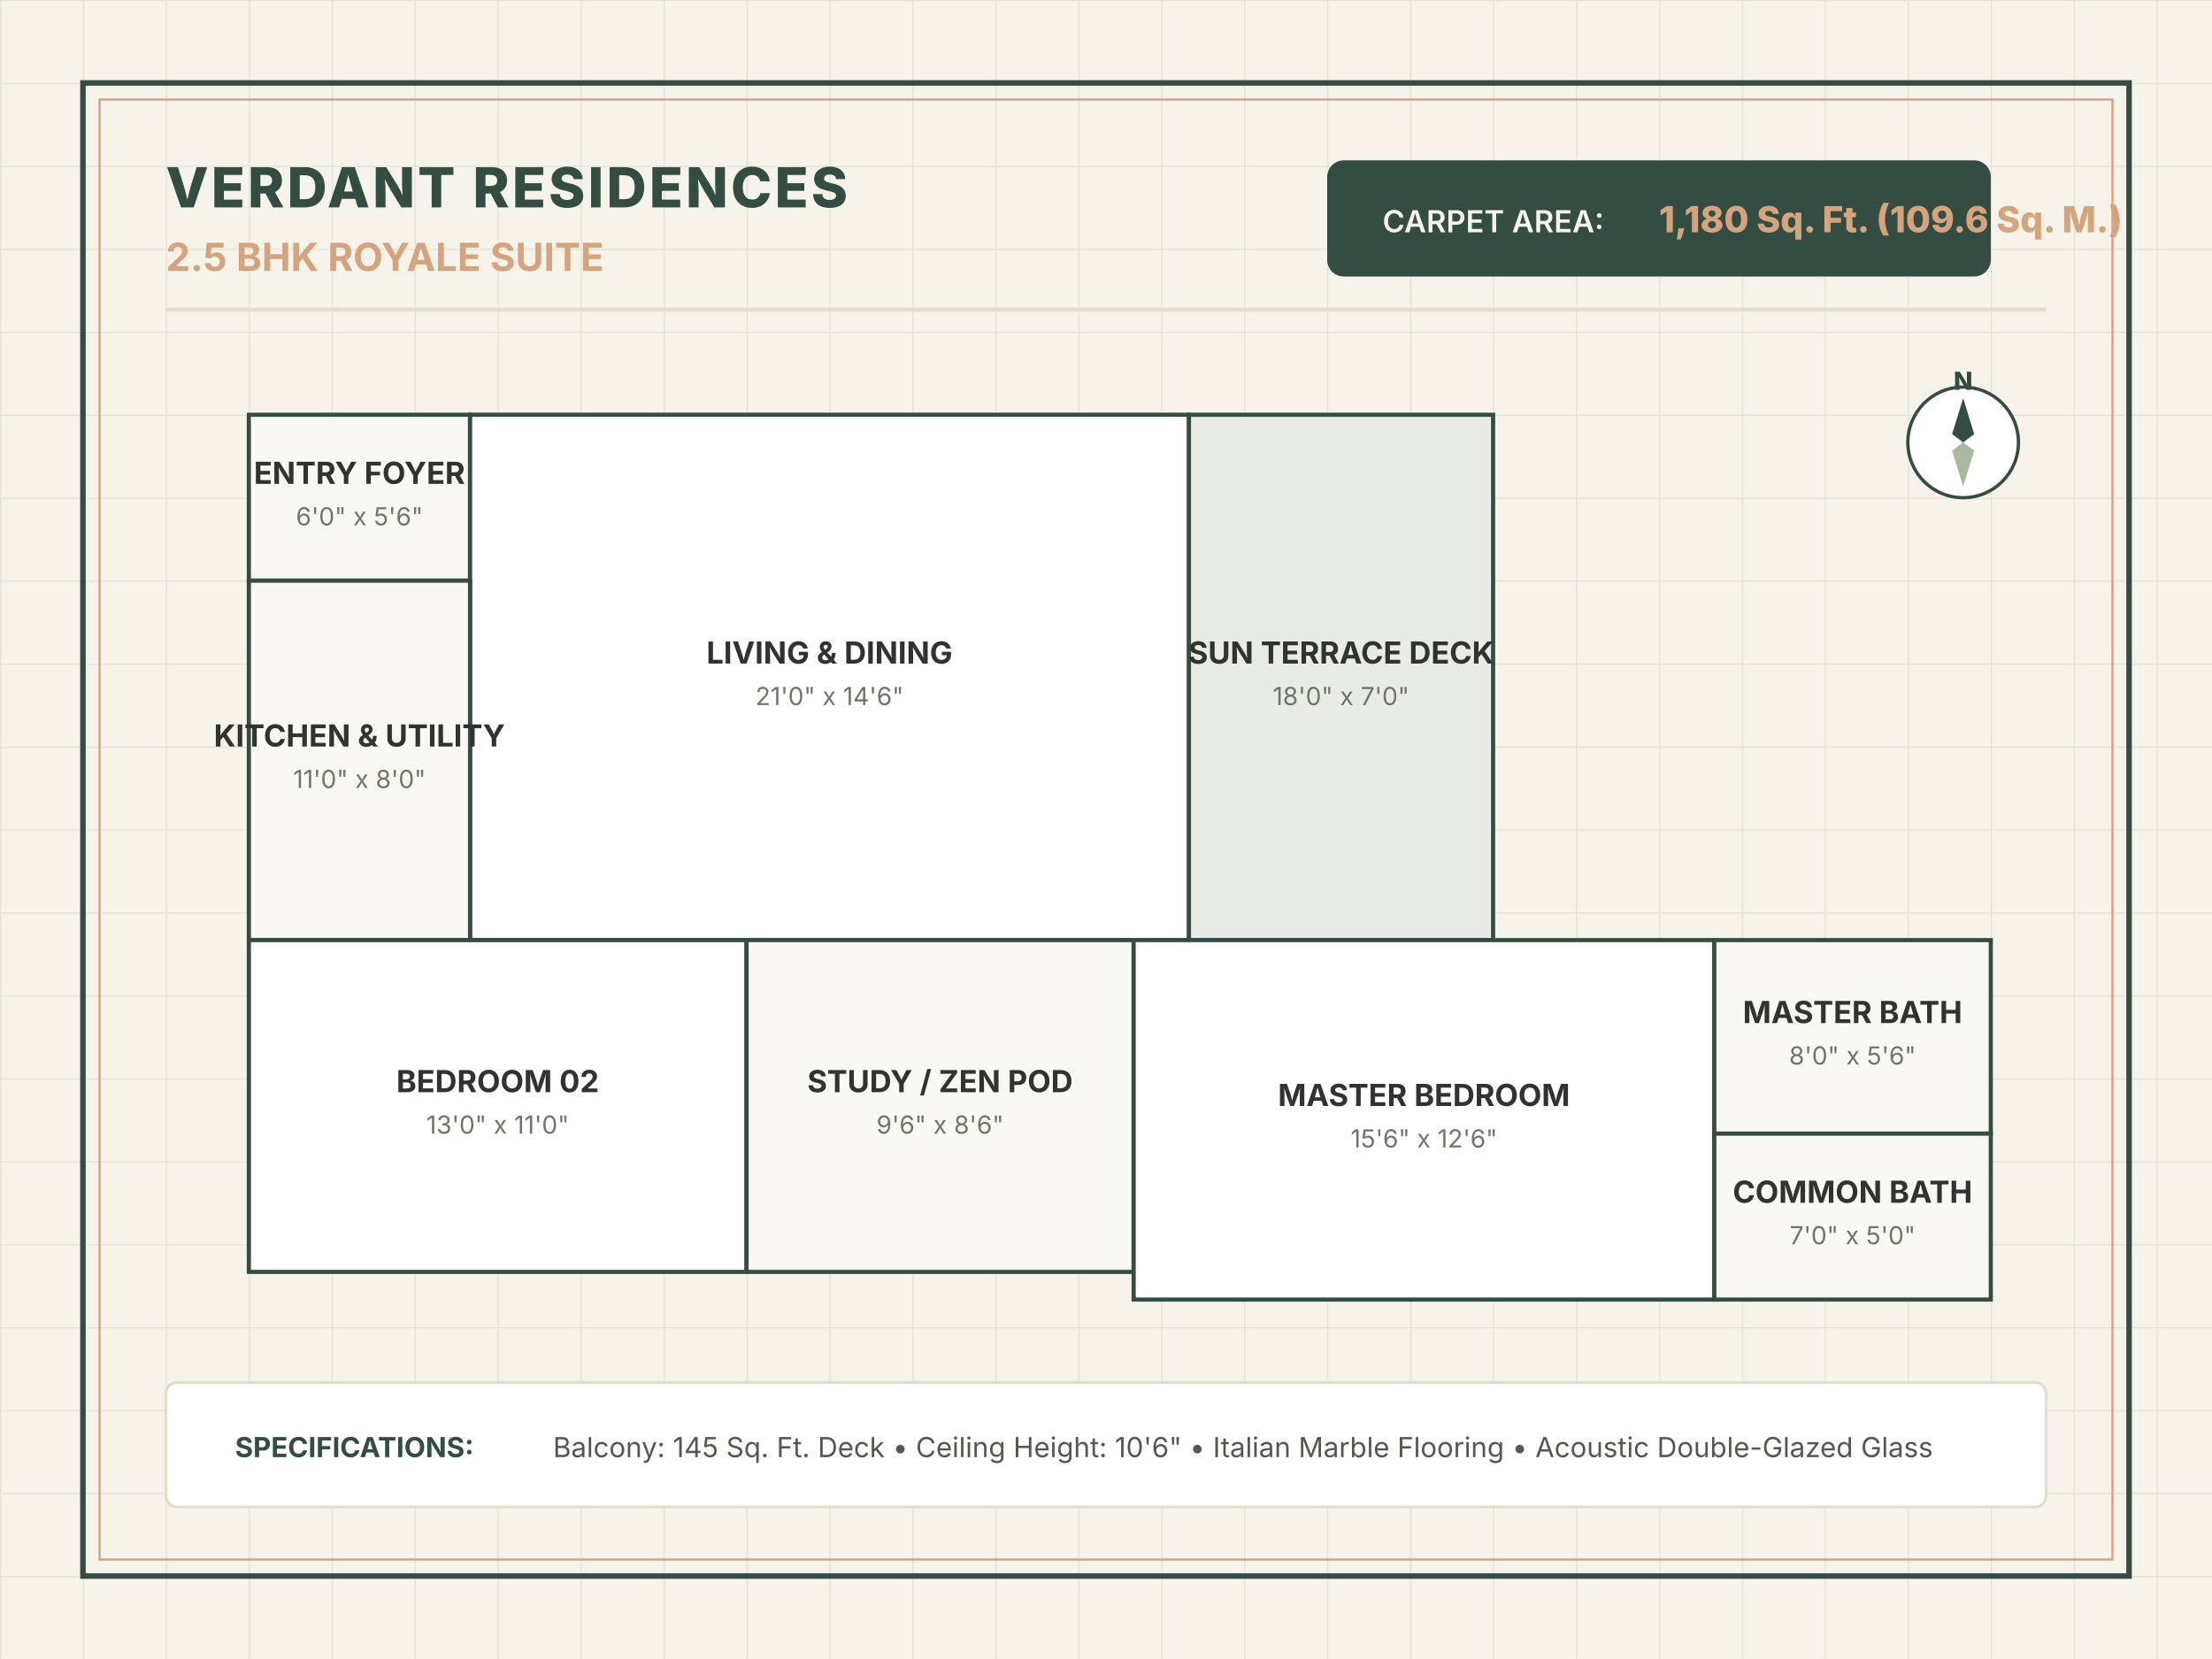
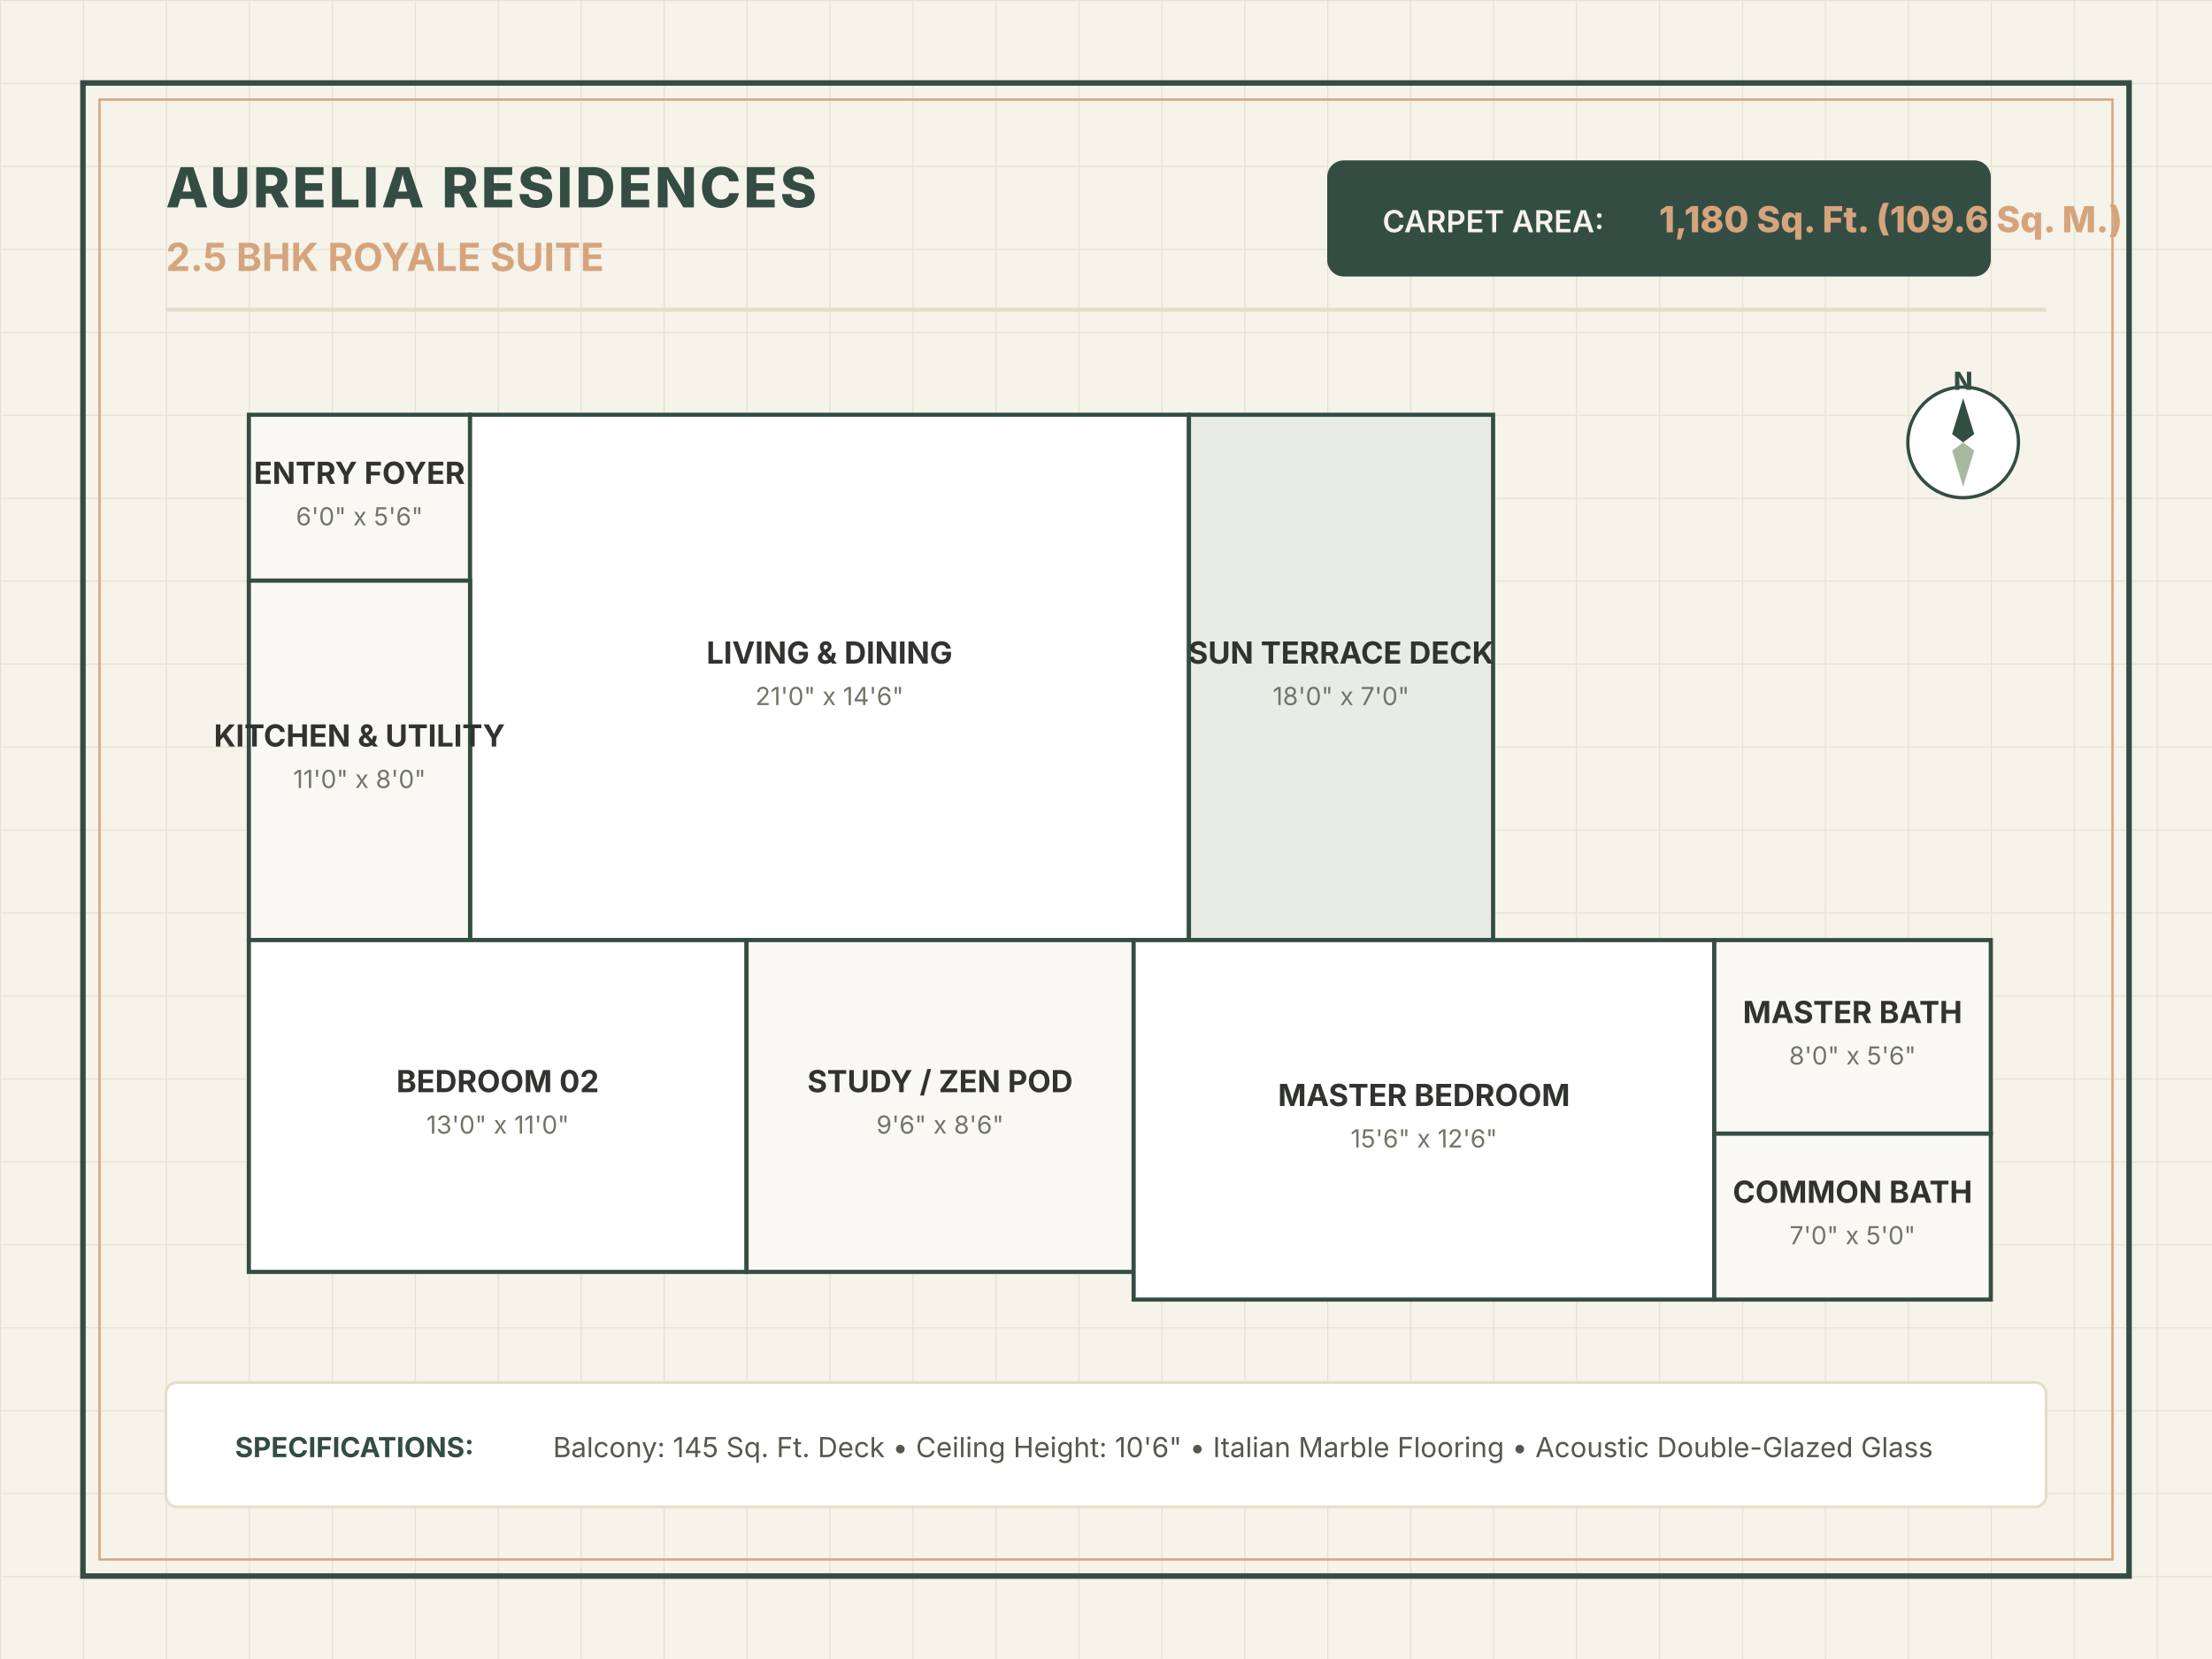
<svg xmlns="http://www.w3.org/2000/svg" viewBox="0 0 800 600" width="100%" height="100%" style="background:#F5F3EA; font-family:'Plus Jakarta Sans', Inter, sans-serif;">
  <defs>
    <pattern id="fp-grid" width="30" height="30" patternUnits="userSpaceOnUse">
      <path d="M 30 0 L 0 0 0 30" fill="none" stroke="#E6E2D1" stroke-width="0.8" />
    </pattern>
  </defs>
  <rect width="800" height="600" fill="#F5F3EA" />
  <rect width="800" height="600" fill="url(#fp-grid)" />
  <rect x="30" y="30" width="740" height="540" fill="none" stroke="#344D43" stroke-width="2" />
  <rect x="36" y="36" width="728" height="528" fill="none" stroke="#D6A47C" stroke-width="0.8" />
-   <text x="60" y="75" fill="#344D43" font-size="20" font-weight="800" letter-spacing="1">VERDANT RESIDENCES</text>
+   <text x="60" y="75" fill="#344D43" font-size="20" font-weight="800" letter-spacing="1">AURELIA RESIDENCES</text>
  <text x="60" y="98" fill="#D6A47C" font-size="14" font-weight="700">2.5 BHK ROYALE SUITE</text>
  <line x1="60" y1="112" x2="740" y2="112" stroke="#E2DEC9" stroke-width="1.5" />
  <g transform="translate(480, 58)">
    <rect x="0" y="0" width="240" height="42" rx="6" fill="#344D43" />
    <text x="20" y="26" fill="#F5F3EA" font-size="11" font-weight="600">CARPET AREA:</text>
    <text x="120" y="26" fill="#D6A47C" font-size="13" font-weight="800">1,180 Sq. Ft. (109.6 Sq. M.)</text>
  </g>
  <g transform="translate(710, 160)">
    <circle cx="0" cy="0" r="20" fill="#FFFFFF" stroke="#344D43" stroke-width="1.2" />
    <polygon points="0,-16 4,-3 0,0 -4,-3" fill="#344D43" />
    <polygon points="0,16 4,3 0,0 -4,3" fill="#A8B9A0" />
    <text x="0" y="-19" text-anchor="middle" fill="#344D43" font-size="9" font-weight="800">N</text>
  </g>
  <g transform="translate(20, 20)">
    <g>
      <rect x="70" y="130" width="80" height="60" fill="#FAF8F2" stroke="#344D43" stroke-width="1.5" />
      <text x="110.0" y="155.0" text-anchor="middle" fill="#30332F" font-size="11" font-weight="700">ENTRY FOYER</text>
      <text x="110.0" y="170.0" text-anchor="middle" fill="#717568" font-size="9">6'0" x 5'6"</text>
    </g>
    <g>
      <rect x="150" y="130" width="260" height="190" fill="#FFFFFF" stroke="#344D43" stroke-width="1.5" />
      <text x="280.0" y="220.0" text-anchor="middle" fill="#30332F" font-size="11" font-weight="700">LIVING &amp; DINING</text>
      <text x="280.0" y="235.0" text-anchor="middle" fill="#717568" font-size="9">21'0" x 14'6"</text>
    </g>
    <g>
      <rect x="410" y="130" width="110" height="190" fill="#E8ECE5" stroke="#344D43" stroke-width="1.5" />
      <text x="465.0" y="220.0" text-anchor="middle" fill="#30332F" font-size="11" font-weight="700">SUN TERRACE DECK</text>
      <text x="465.0" y="235.0" text-anchor="middle" fill="#717568" font-size="9">18'0" x 7'0"</text>
    </g>
    <g>
      <rect x="70" y="190" width="80" height="130" fill="#FAF8F2" stroke="#344D43" stroke-width="1.5" />
      <text x="110.0" y="250.0" text-anchor="middle" fill="#30332F" font-size="11" font-weight="700">KITCHEN &amp; UTILITY</text>
      <text x="110.0" y="265.0" text-anchor="middle" fill="#717568" font-size="9">11'0" x 8'0"</text>
    </g>
    <g>
      <rect x="70" y="320" width="180" height="120" fill="#FFFFFF" stroke="#344D43" stroke-width="1.5" />
      <text x="160.0" y="375.0" text-anchor="middle" fill="#30332F" font-size="11" font-weight="700">BEDROOM 02</text>
      <text x="160.0" y="390.0" text-anchor="middle" fill="#717568" font-size="9">13'0" x 11'0"</text>
    </g>
    <g>
      <rect x="250" y="320" width="140" height="120" fill="#FAF8F2" stroke="#344D43" stroke-width="1.5" />
      <text x="320.0" y="375.0" text-anchor="middle" fill="#30332F" font-size="11" font-weight="700">STUDY / ZEN POD</text>
      <text x="320.0" y="390.0" text-anchor="middle" fill="#717568" font-size="9">9'6" x 8'6"</text>
    </g>
    <g>
      <rect x="390" y="320" width="210" height="130" fill="#FFFFFF" stroke="#344D43" stroke-width="1.5" />
      <text x="495.0" y="380.0" text-anchor="middle" fill="#30332F" font-size="11" font-weight="700">MASTER BEDROOM</text>
      <text x="495.0" y="395.0" text-anchor="middle" fill="#717568" font-size="9">15'6" x 12'6"</text>
    </g>
    <g>
      <rect x="600" y="320" width="100" height="70" fill="#FAF8F2" stroke="#344D43" stroke-width="1.5" />
      <text x="650.0" y="350.0" text-anchor="middle" fill="#30332F" font-size="11" font-weight="700">MASTER BATH</text>
      <text x="650.0" y="365.0" text-anchor="middle" fill="#717568" font-size="9">8'0" x 5'6"</text>
    </g>
    <g>
      <rect x="600" y="390" width="100" height="60" fill="#FAF8F2" stroke="#344D43" stroke-width="1.5" />
      <text x="650.0" y="415.0" text-anchor="middle" fill="#30332F" font-size="11" font-weight="700">COMMON BATH</text>
      <text x="650.0" y="430.0" text-anchor="middle" fill="#717568" font-size="9">7'0" x 5'0"</text>
    </g>
  </g>
  <g transform="translate(60, 500)">
    <rect x="0" y="0" width="680" height="45" rx="4" fill="#FFFFFF" stroke="#E2DEC9" />
    <text x="25" y="27" fill="#344D43" font-size="10" font-weight="700">SPECIFICATIONS:</text>
    <text x="140" y="27" fill="#55584F" font-size="10">Balcony: 145 Sq. Ft. Deck • Ceiling Height: 10'6" • Italian Marble Flooring • Acoustic Double-Glazed Glass</text>
  </g>
</svg>
